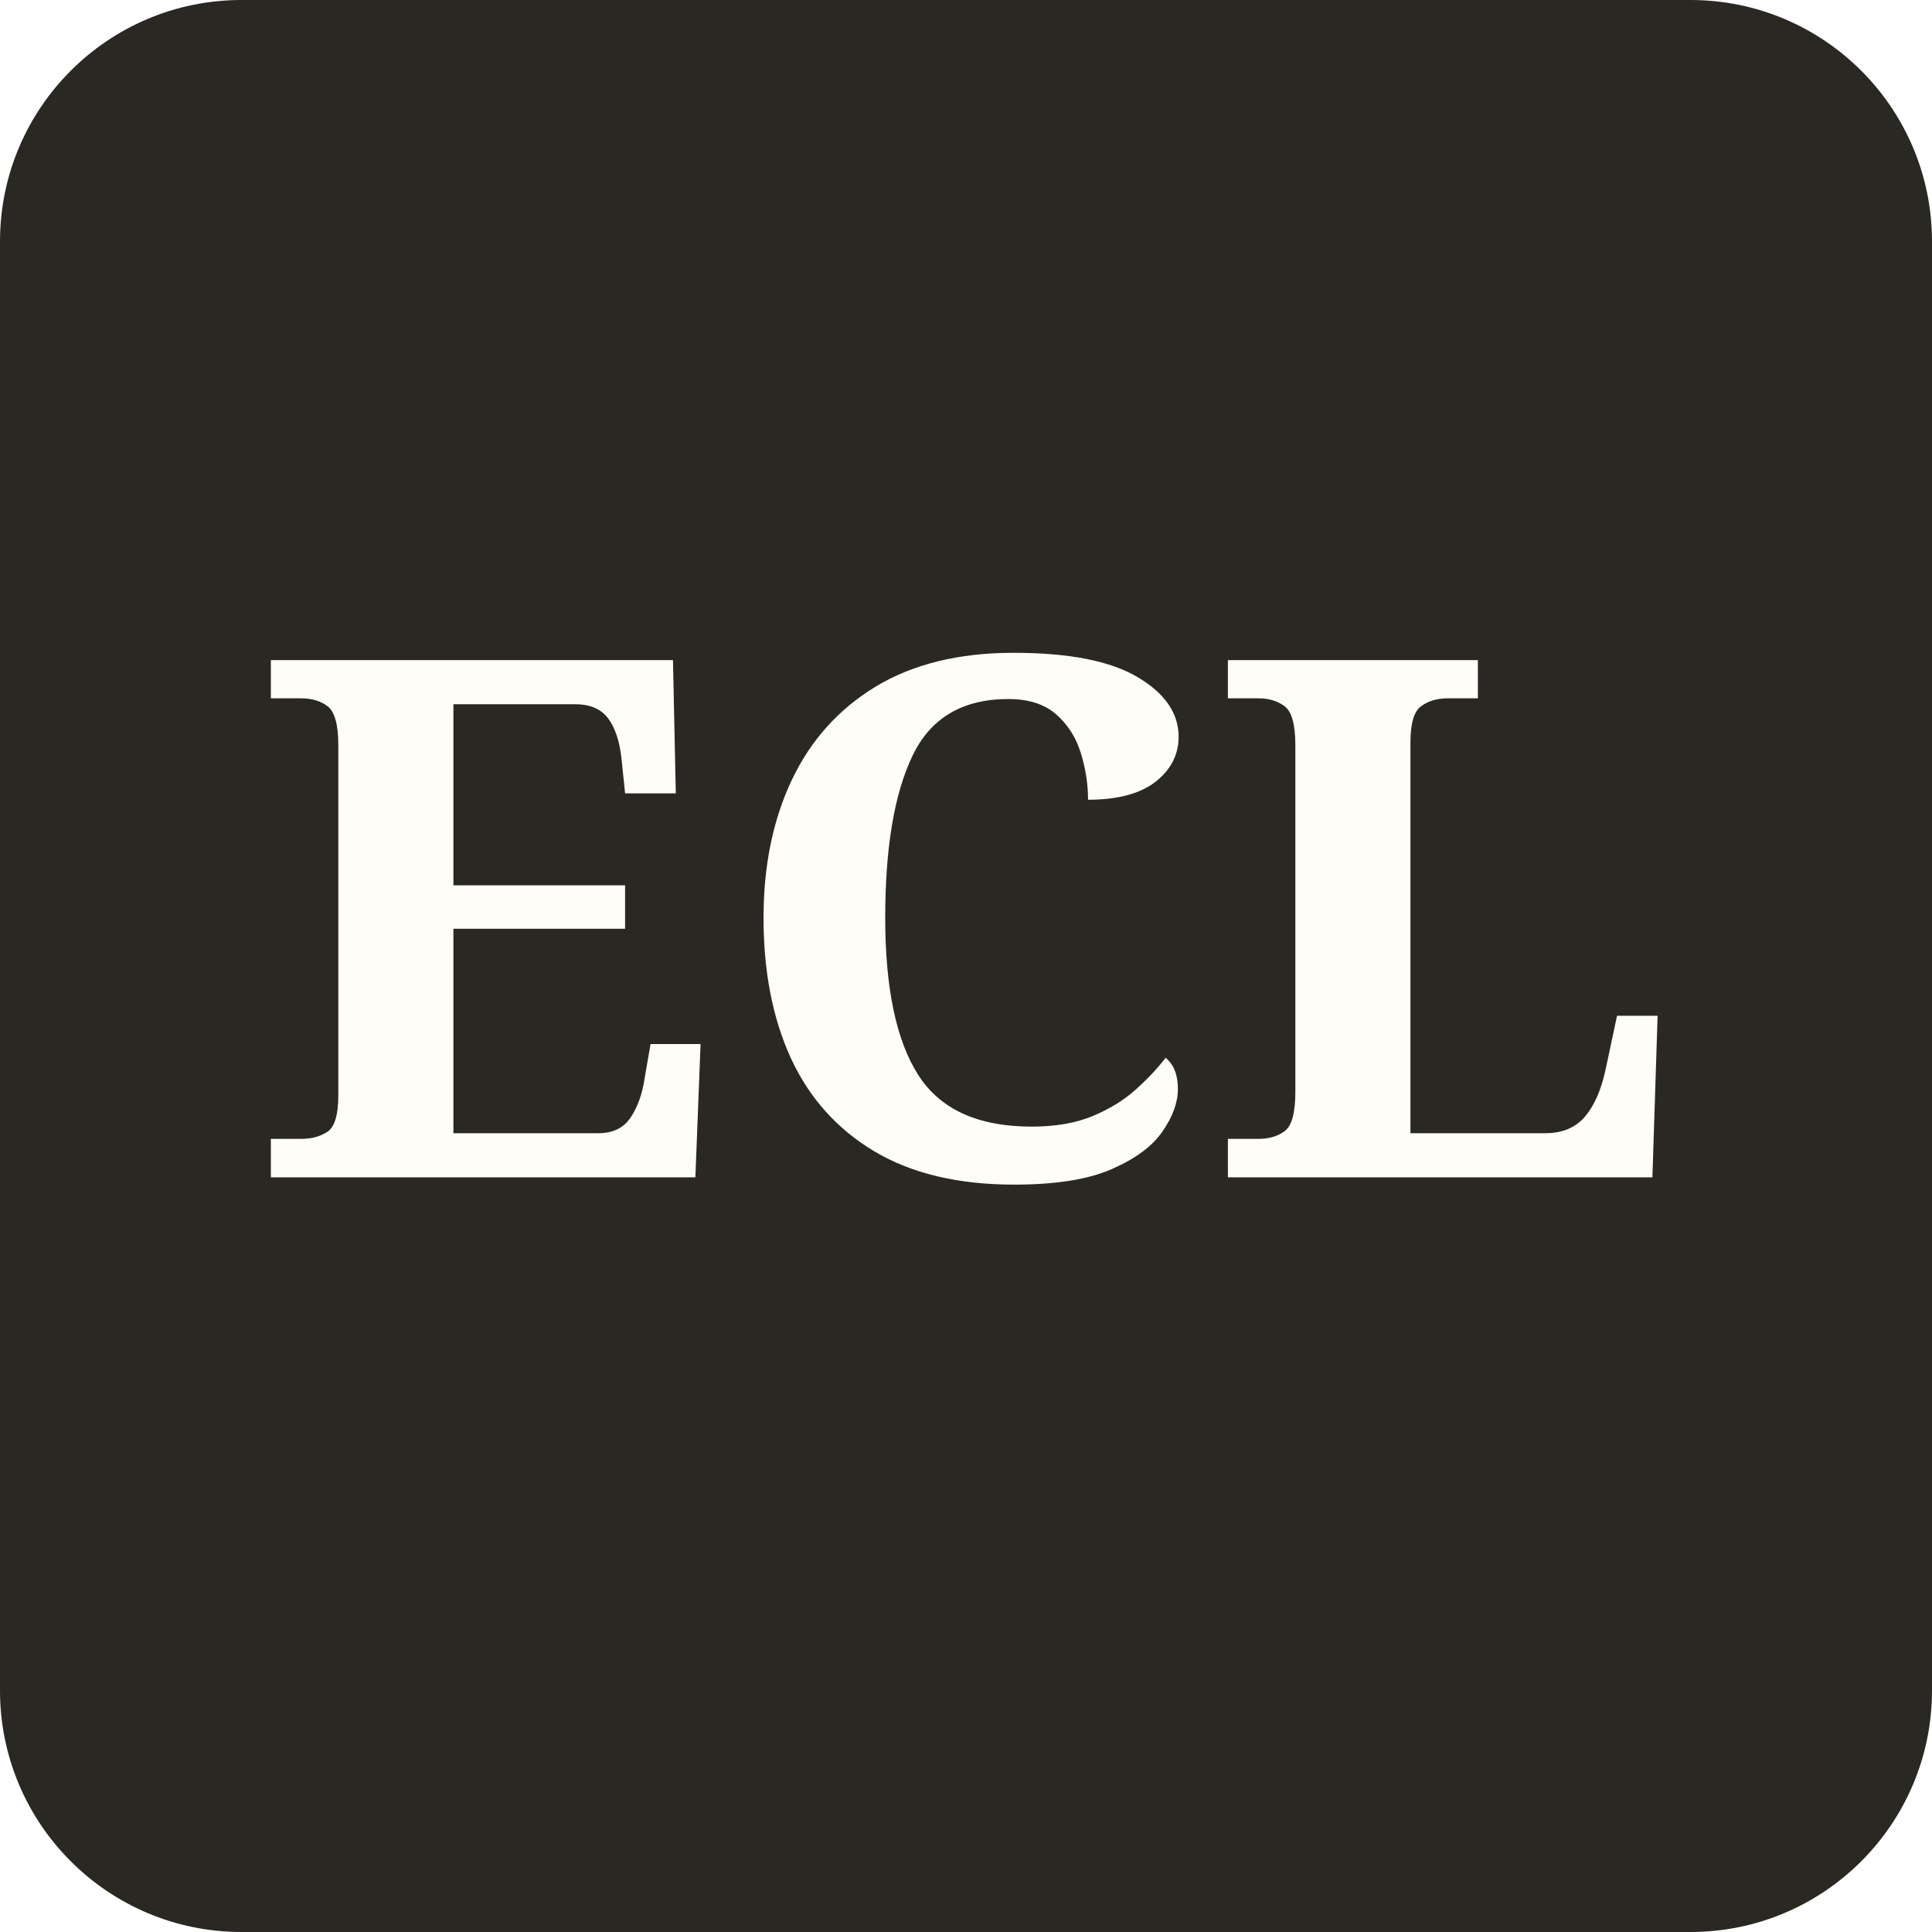
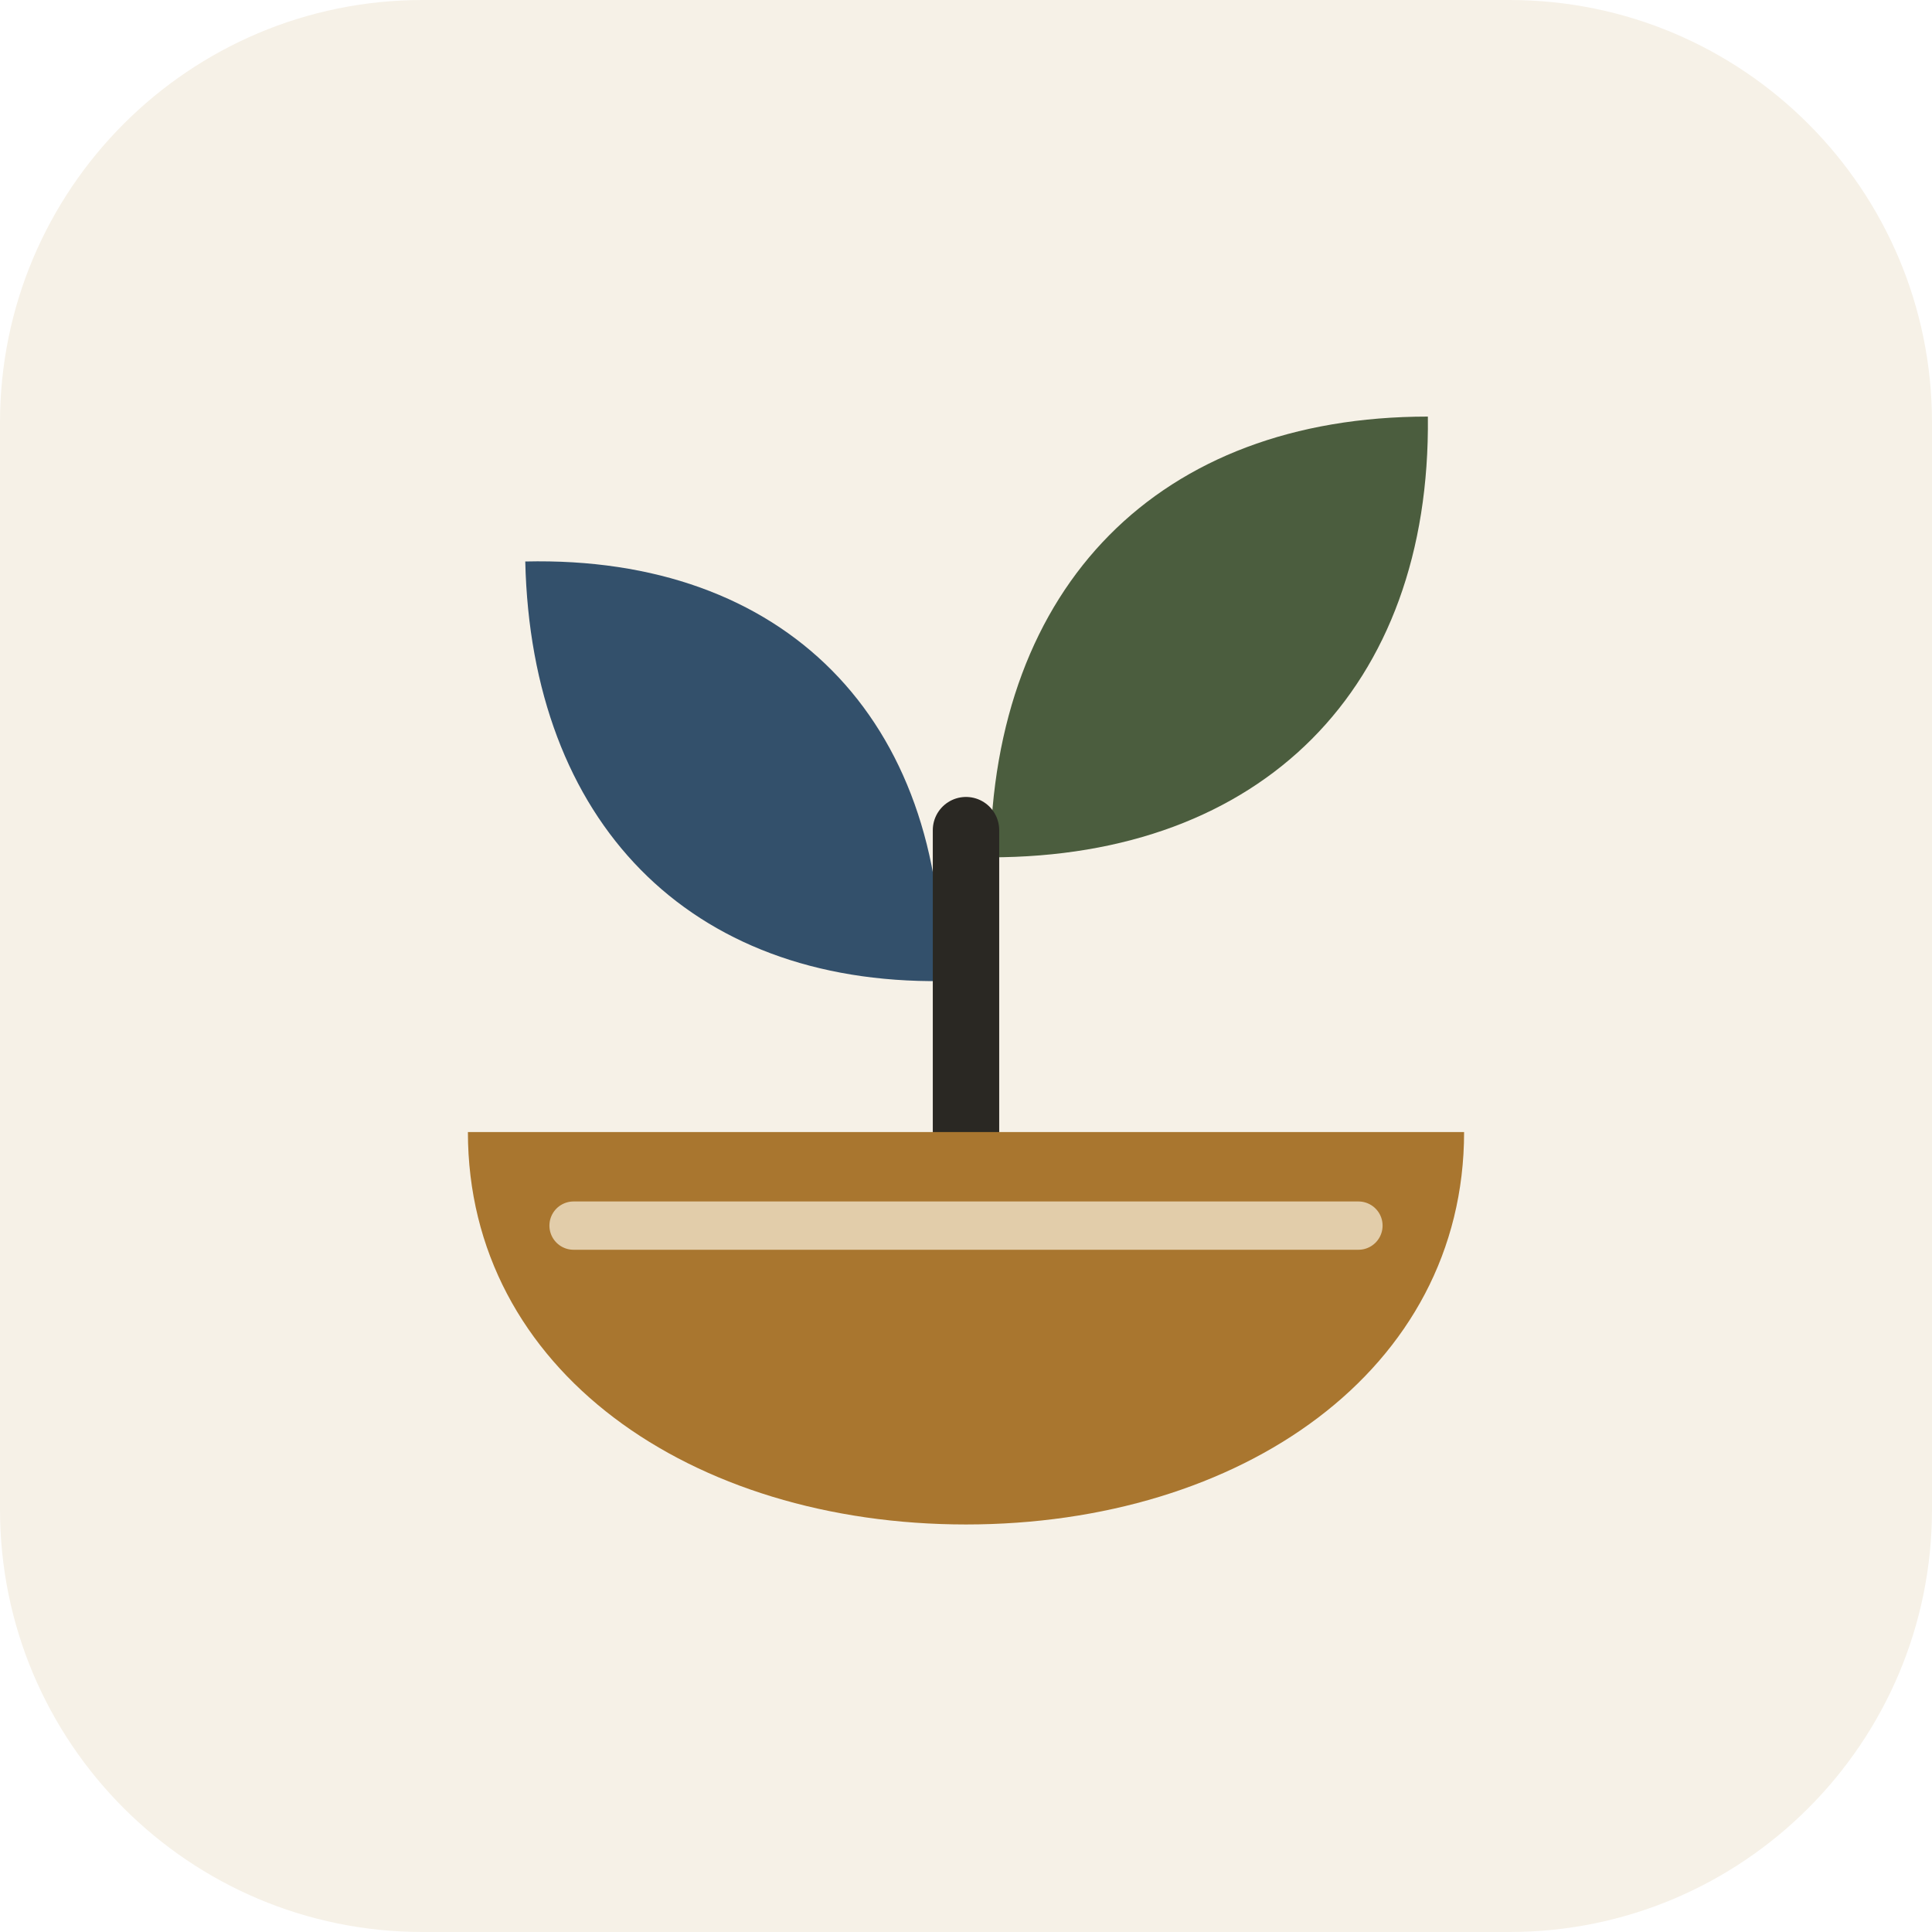
<svg xmlns="http://www.w3.org/2000/svg" viewBox="0 0 128 128" role="img" aria-labelledby="title">
-   <rect width="128" height="128" rx="16" fill="#2A2823" />
-   <text x="64" y="78" text-anchor="middle" font-family="Georgia, serif" font-size="48" font-weight="700" fill="#FFFDF8">ECL</text>
+   <rect width="128" height="128" rx="28" fill="#F6F1E7" />
+   <g transform="translate(16 14) scale(2)">
+     <path d="M23.2 25.5C14.8 25.6 9.6 20.2 9.4 11.6c8.6-.2 13.9 5.2 13.8 13.9Z" fill="#33506B" />
+     <path d="M24.8 21.4c.1-9 5.6-14.6 14.5-14.6.1 9-5.5 14.6-14.5 14.6Z" fill="#4B5D3E" />
+     <path d="M24 31V20.5" stroke="#2A2823" stroke-width="2.2" stroke-linecap="round" fill="none" />
+     <path d="M7.5 30.5h33c0 7.9-7.4 13-16.5 13s-16.5-5.1-16.5-13Z" fill="#A9762F" />
+     <path d="M11 33.6h26" stroke="#F5E9D3" stroke-width="1.6" stroke-linecap="round" fill="none" opacity=".75" />
+   </g>
</svg>
